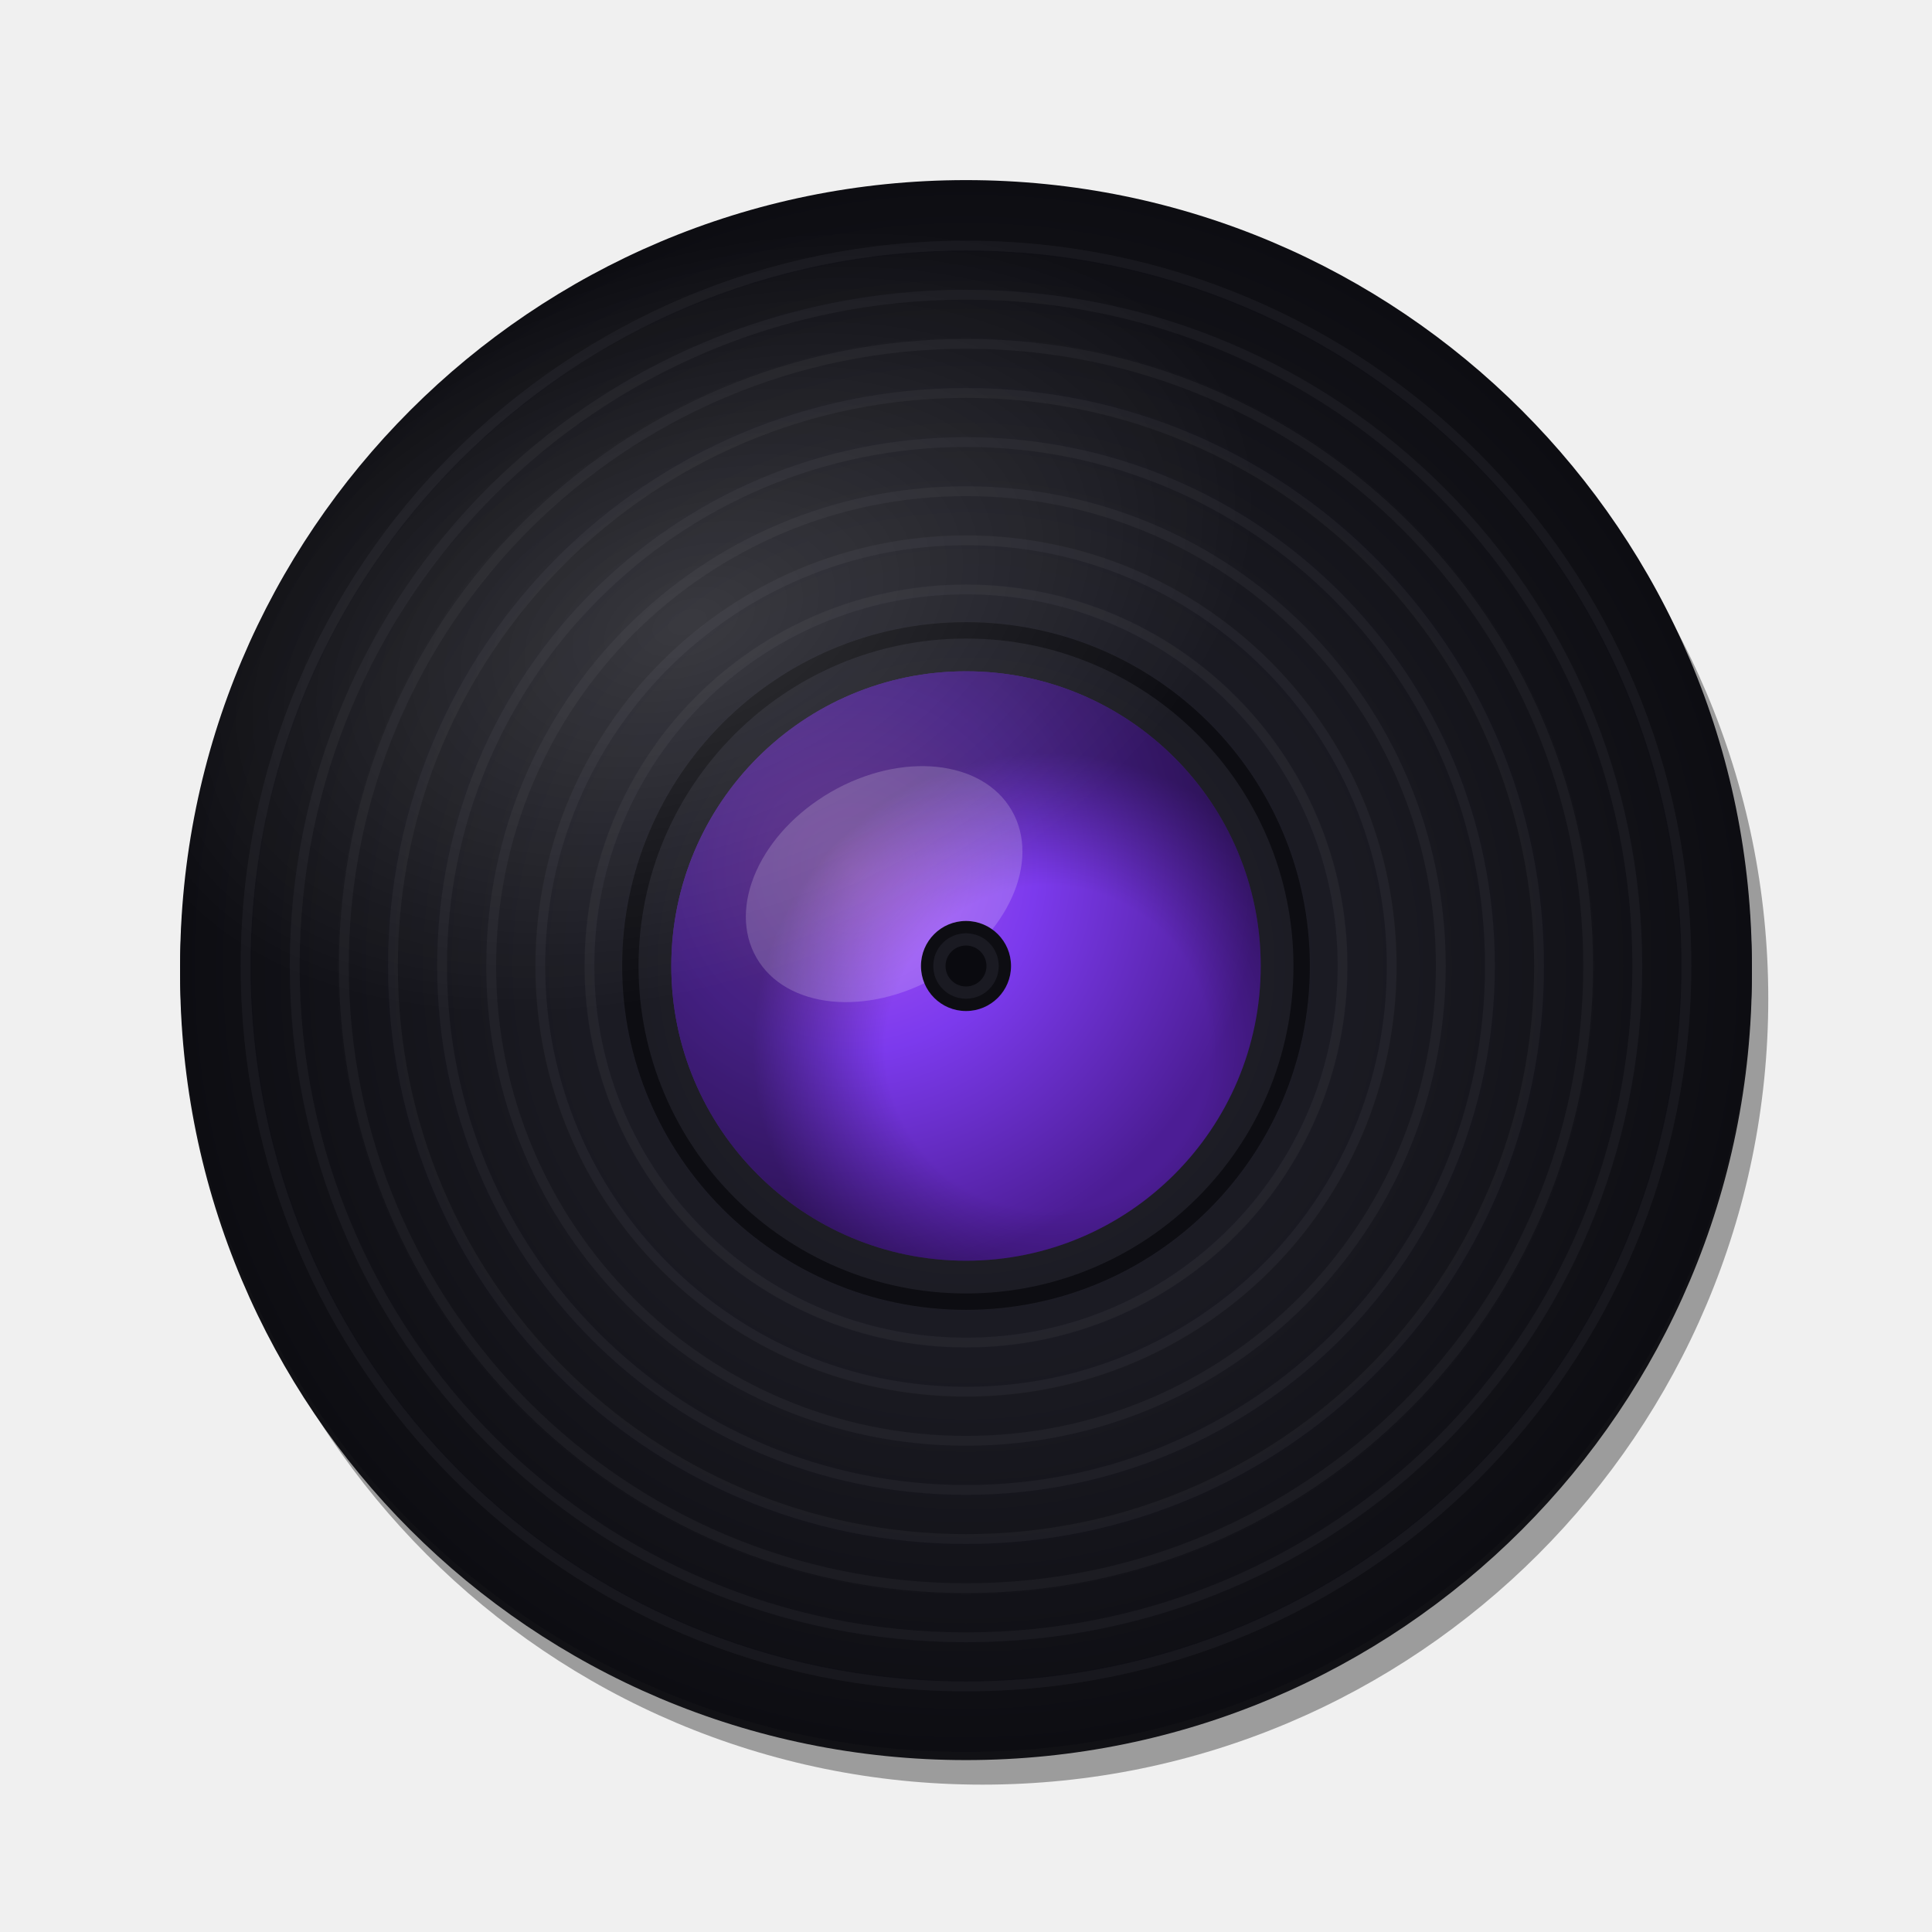
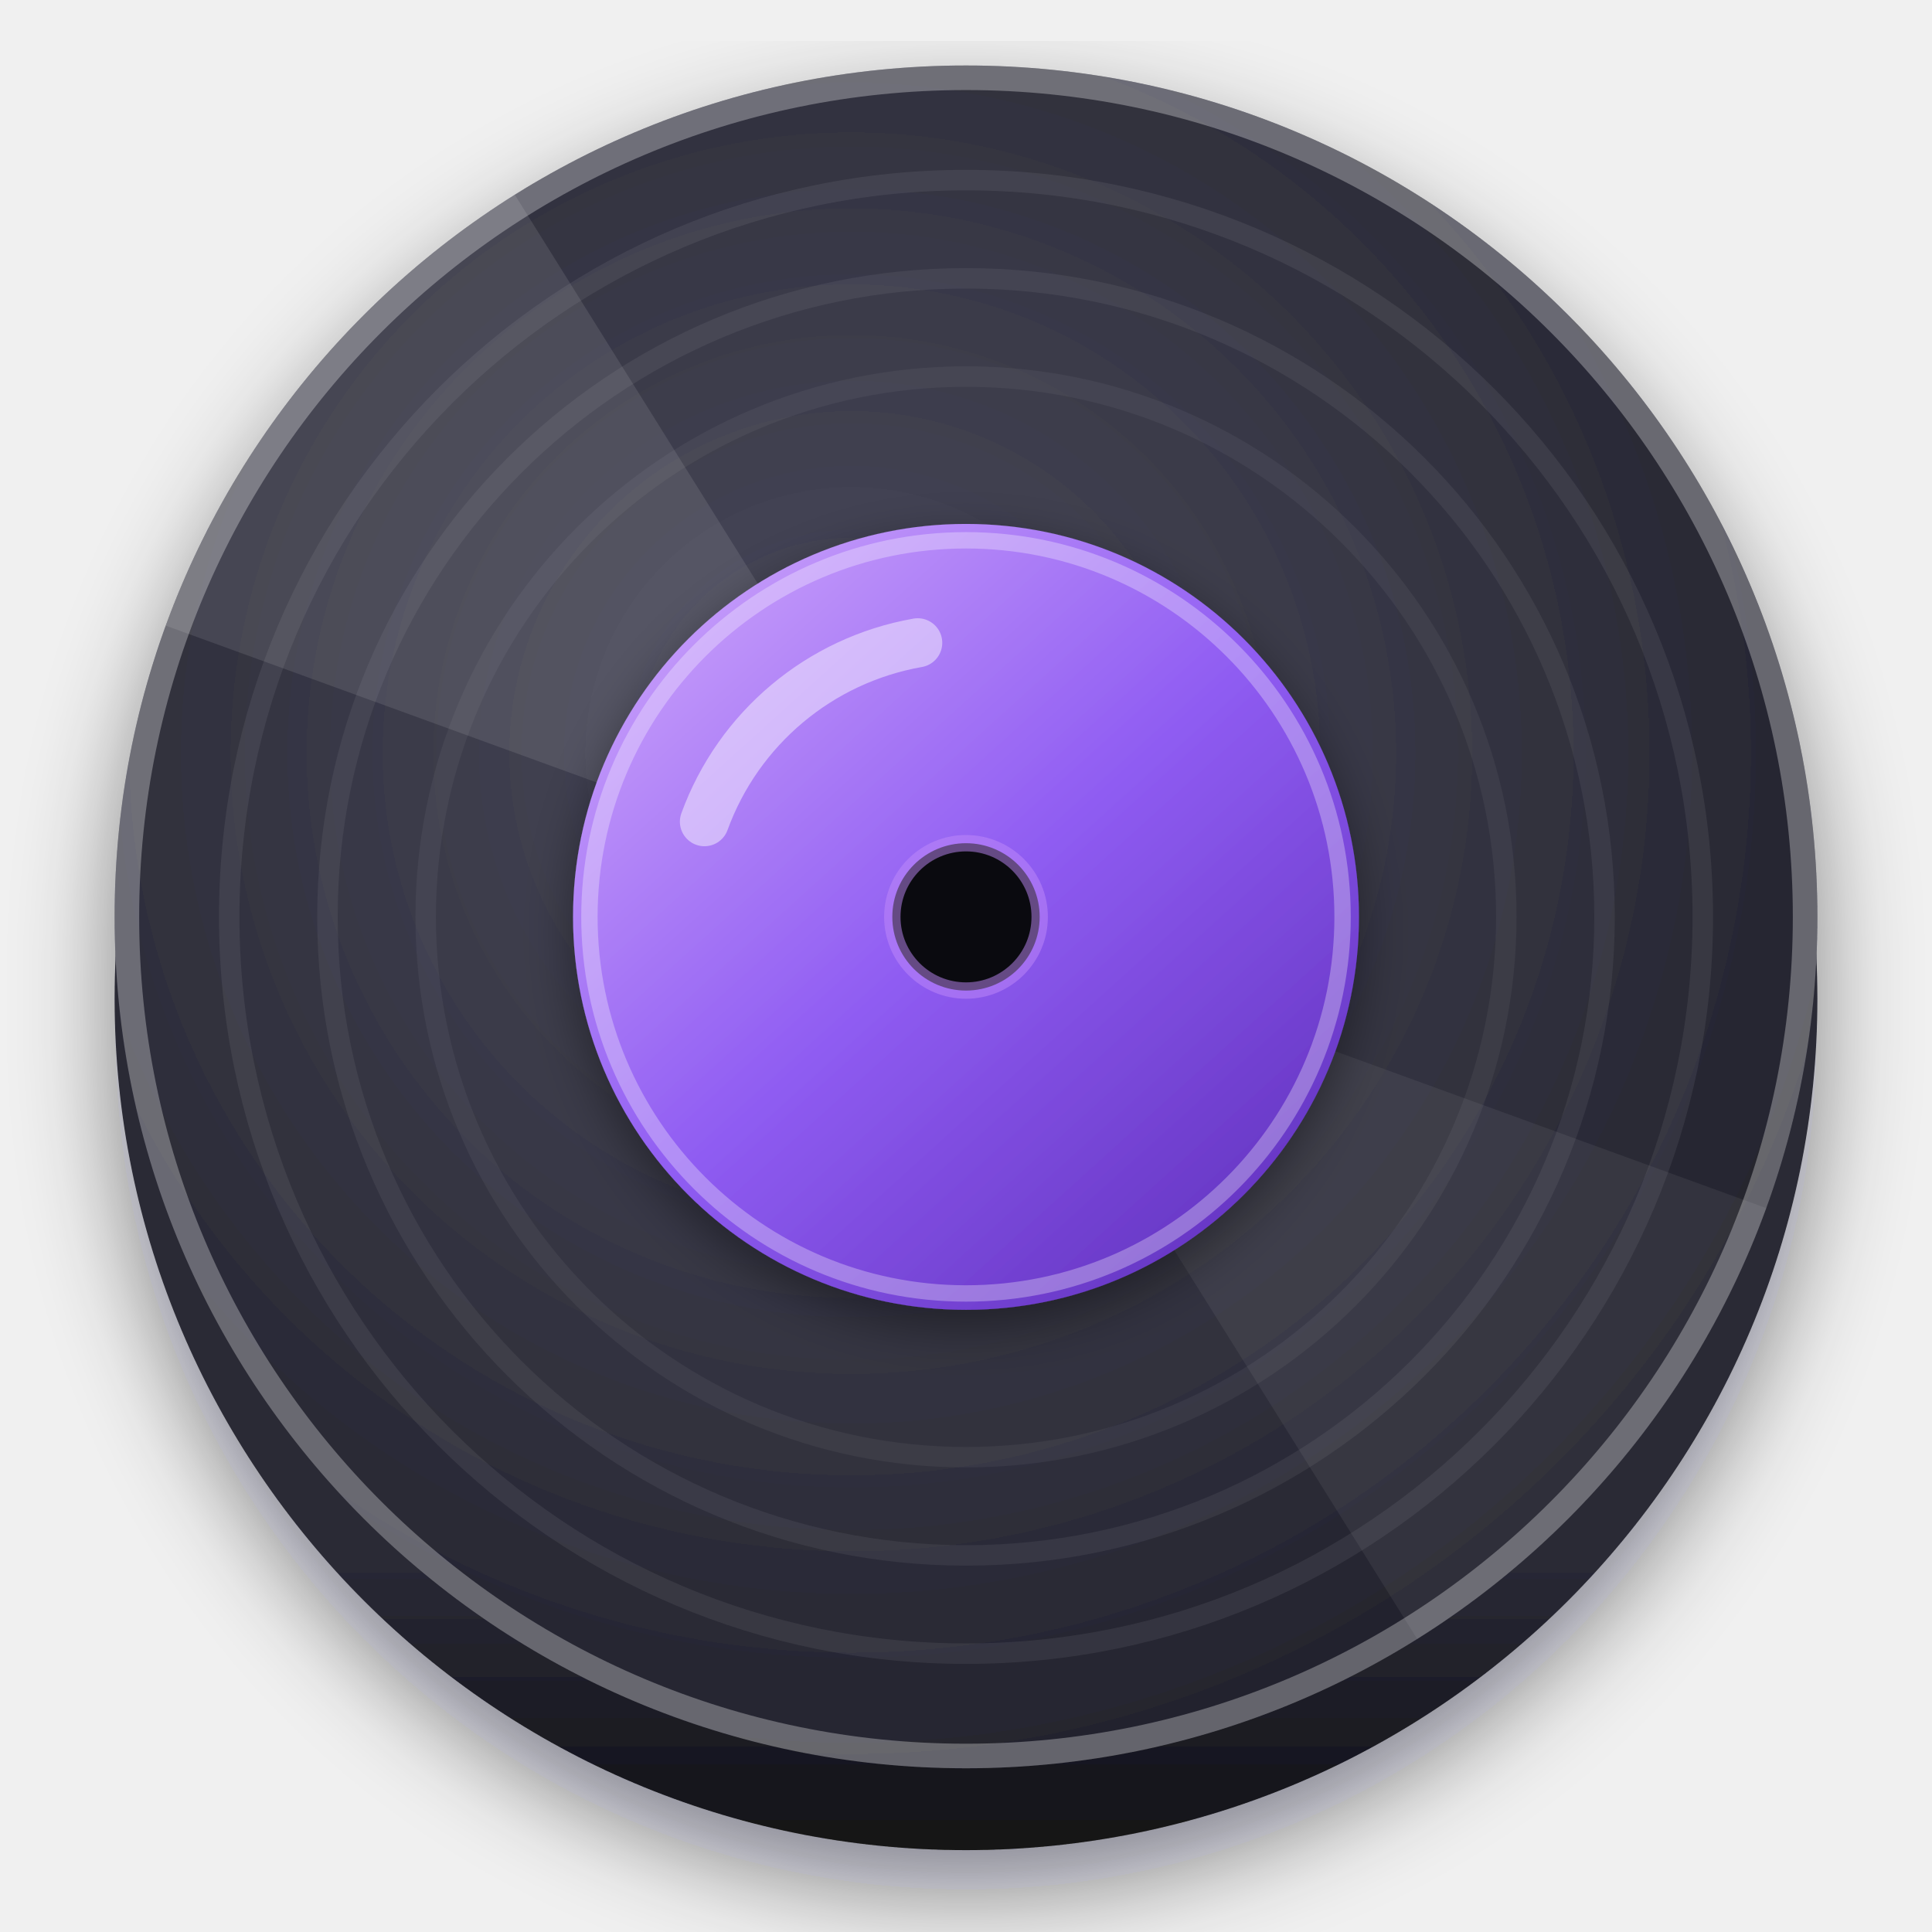
<svg xmlns="http://www.w3.org/2000/svg" width="236" height="236" viewBox="0 0 236 236" fill="none">
-   <g clip-path="url(#clip_music)">
-     <circle cx="120" cy="122" r="96" fill="rgba(0,0,0,0.35)" />
-     <circle cx="118" cy="119" r="96" fill="#111115" />
-     <circle cx="118" cy="118" r="96" fill="url(#record_body)" />
-     <circle cx="118" cy="118" r="88" fill="none" stroke="rgba(255,255,255,0.04)" stroke-width="1.2" />
-     <circle cx="118" cy="118" r="82" fill="none" stroke="rgba(255,255,255,0.04)" stroke-width="1.2" />
-     <circle cx="118" cy="118" r="76" fill="none" stroke="rgba(255,255,255,0.04)" stroke-width="1.2" />
-     <circle cx="118" cy="118" r="70" fill="none" stroke="rgba(255,255,255,0.04)" stroke-width="1.2" />
-     <circle cx="118" cy="118" r="64" fill="none" stroke="rgba(255,255,255,0.04)" stroke-width="1.2" />
-     <circle cx="118" cy="118" r="58" fill="none" stroke="rgba(255,255,255,0.04)" stroke-width="1.2" />
-     <circle cx="118" cy="118" r="52" fill="none" stroke="rgba(255,255,255,0.04)" stroke-width="1.2" />
-     <circle cx="118" cy="118" r="46" fill="none" stroke="rgba(255,255,255,0.04)" stroke-width="1.2" />
-     <circle cx="118" cy="118" r="42" fill="#0d0d12" />
-     <circle cx="118" cy="118" r="40" fill="url(#record_body)" />
-     <circle cx="118" cy="118" r="36" fill="url(#label_bg)" />
-     <circle cx="118" cy="118" r="36" fill="url(#label_shadow)" />
-     <ellipse cx="108" cy="108" rx="18" ry="13" fill="rgba(255,255,255,0.18)" transform="rotate(-30 108 108)" />
-     <circle cx="118" cy="118" r="5.5" fill="#0d0d12" />
-     <circle cx="118" cy="118" r="4" fill="#1a1a22" />
-     <circle cx="118" cy="118" r="2.5" fill="#0a0a0f" />
-     <mask id="mask_music" style="mask-type:alpha" maskUnits="userSpaceOnUse" x="22" y="22" width="192" height="192">
-       <circle cx="118" cy="118" r="96" fill="white" />
-     </mask>
-     <g mask="url(#mask_music)">
-       <ellipse cx="84" cy="76" rx="72" ry="44" fill="url(#vinyl_gloss)" transform="rotate(-20 84 76)" />
-     </g>
+   <defs>
+     <radialGradient id="mu_disc" cx="104" cy="92" r="130" gradientUnits="userSpaceOnUse">
+       <stop offset="0" stop-color="#4c4c5e" />
+       <stop offset="1" stop-color="#22222c" />
+     </radialGradient>
+     <linearGradient id="mu_side" x1="0" y1="190" x2="0" y2="224" gradientUnits="userSpaceOnUse">
+       <stop offset="0" stop-color="#2a2a36" />
+       <stop offset="1" stop-color="#121218" />
+     </linearGradient>
+     <linearGradient id="mu_label" x1="80" y1="70" x2="156" y2="154" gradientUnits="userSpaceOnUse">
+       <stop offset="0" stop-color="#c9a0fb" />
+       <stop offset="0.5" stop-color="#8f5cf2" />
+       <stop offset="1" stop-color="#6232bf" />
+     </linearGradient>
+     <clipPath id="mu_clip">
+       <circle cx="118" cy="112" r="104" />
+     </clipPath>
+     <filter id="mu_shadow" x="-20" y="-20" width="276" height="276" filterUnits="userSpaceOnUse" color-interpolation-filters="sRGB">
+       <feDropShadow dx="0" dy="5" stdDeviation="6" flood-color="#0d081a" flood-opacity="0.45" />
+     </filter>
+     <filter id="mu_label_shadow" x="-20" y="-20" width="276" height="276" filterUnits="userSpaceOnUse">
+       <feDropShadow dx="0" dy="2" stdDeviation="3" flood-color="#000000" flood-opacity="0.4" />
+     </filter>
+   </defs>
+   <g filter="url(#mu_shadow)">
+     <circle cx="118" cy="122" r="104" fill="url(#mu_side)" />
+     <circle cx="118" cy="112" r="104" fill="url(#mu_disc)" />
  </g>
-   <defs>
-     <radialGradient id="record_body" cx="118" cy="118" r="96" gradientUnits="userSpaceOnUse">
-       <stop offset="0%" stop-color="#252530" />
-       <stop offset="60%" stop-color="#18181f" />
-       <stop offset="100%" stop-color="#0d0d12" />
-     </radialGradient>
-     <radialGradient id="label_bg" cx="104" cy="106" r="50" gradientUnits="userSpaceOnUse">
-       <stop offset="0%" stop-color="#a855f7" />
-       <stop offset="45%" stop-color="#7c3aed" />
-       <stop offset="100%" stop-color="#4c1d95" />
-     </radialGradient>
-     <radialGradient id="label_shadow" cx="128" cy="128" r="36" gradientUnits="userSpaceOnUse">
-       <stop offset="55%" stop-color="transparent" />
-       <stop offset="100%" stop-color="rgba(0,0,0,0.45)" />
-     </radialGradient>
-     <radialGradient id="vinyl_gloss" cx="50%" cy="50%" r="50%" gradientUnits="objectBoundingBox">
-       <stop offset="0%" stop-color="white" stop-opacity="0.14" />
-       <stop offset="100%" stop-color="white" stop-opacity="0" />
-     </radialGradient>
-     <clipPath id="clip_music">
-       <rect width="236" height="236" fill="white" />
-     </clipPath>
-   </defs>
+   <circle cx="118" cy="112" r="90" stroke="white" stroke-opacity="0.07" stroke-width="2.5" />
+   <circle cx="118" cy="112" r="78" stroke="white" stroke-opacity="0.06" stroke-width="2.5" />
+   <circle cx="118" cy="112" r="66" stroke="white" stroke-opacity="0.05" stroke-width="2.5" />
+   <g clip-path="url(#mu_clip)">
+     <path d="M118 112L14.63 74.38A110 110 0 0 1 59.71 18.71Z" fill="white" opacity="0.1" />
+     <path d="M118 112L221.37 149.62A110 110 0 0 1 176.29 205.29Z" fill="white" opacity="0.06" />
+   </g>
+   <circle cx="118" cy="112" r="102.5" stroke="white" stroke-opacity="0.3" stroke-width="3" />
+   <g filter="url(#mu_label_shadow)">
+     <circle cx="118" cy="112" r="48" fill="url(#mu_label)" />
+   </g>
+   <circle cx="118" cy="112" r="46" stroke="white" stroke-opacity="0.3" stroke-width="2" />
+   <path d="M86.05 100.37A34 34 0 0 1 112.1 78.52" stroke="white" stroke-opacity="0.45" stroke-width="6" stroke-linecap="round" />
+   <circle cx="118" cy="112" r="9" fill="#0a0a0f" />
+   <circle cx="118" cy="112" r="9" stroke="#c08bfa" stroke-opacity="0.5" stroke-width="2" />
</svg>
